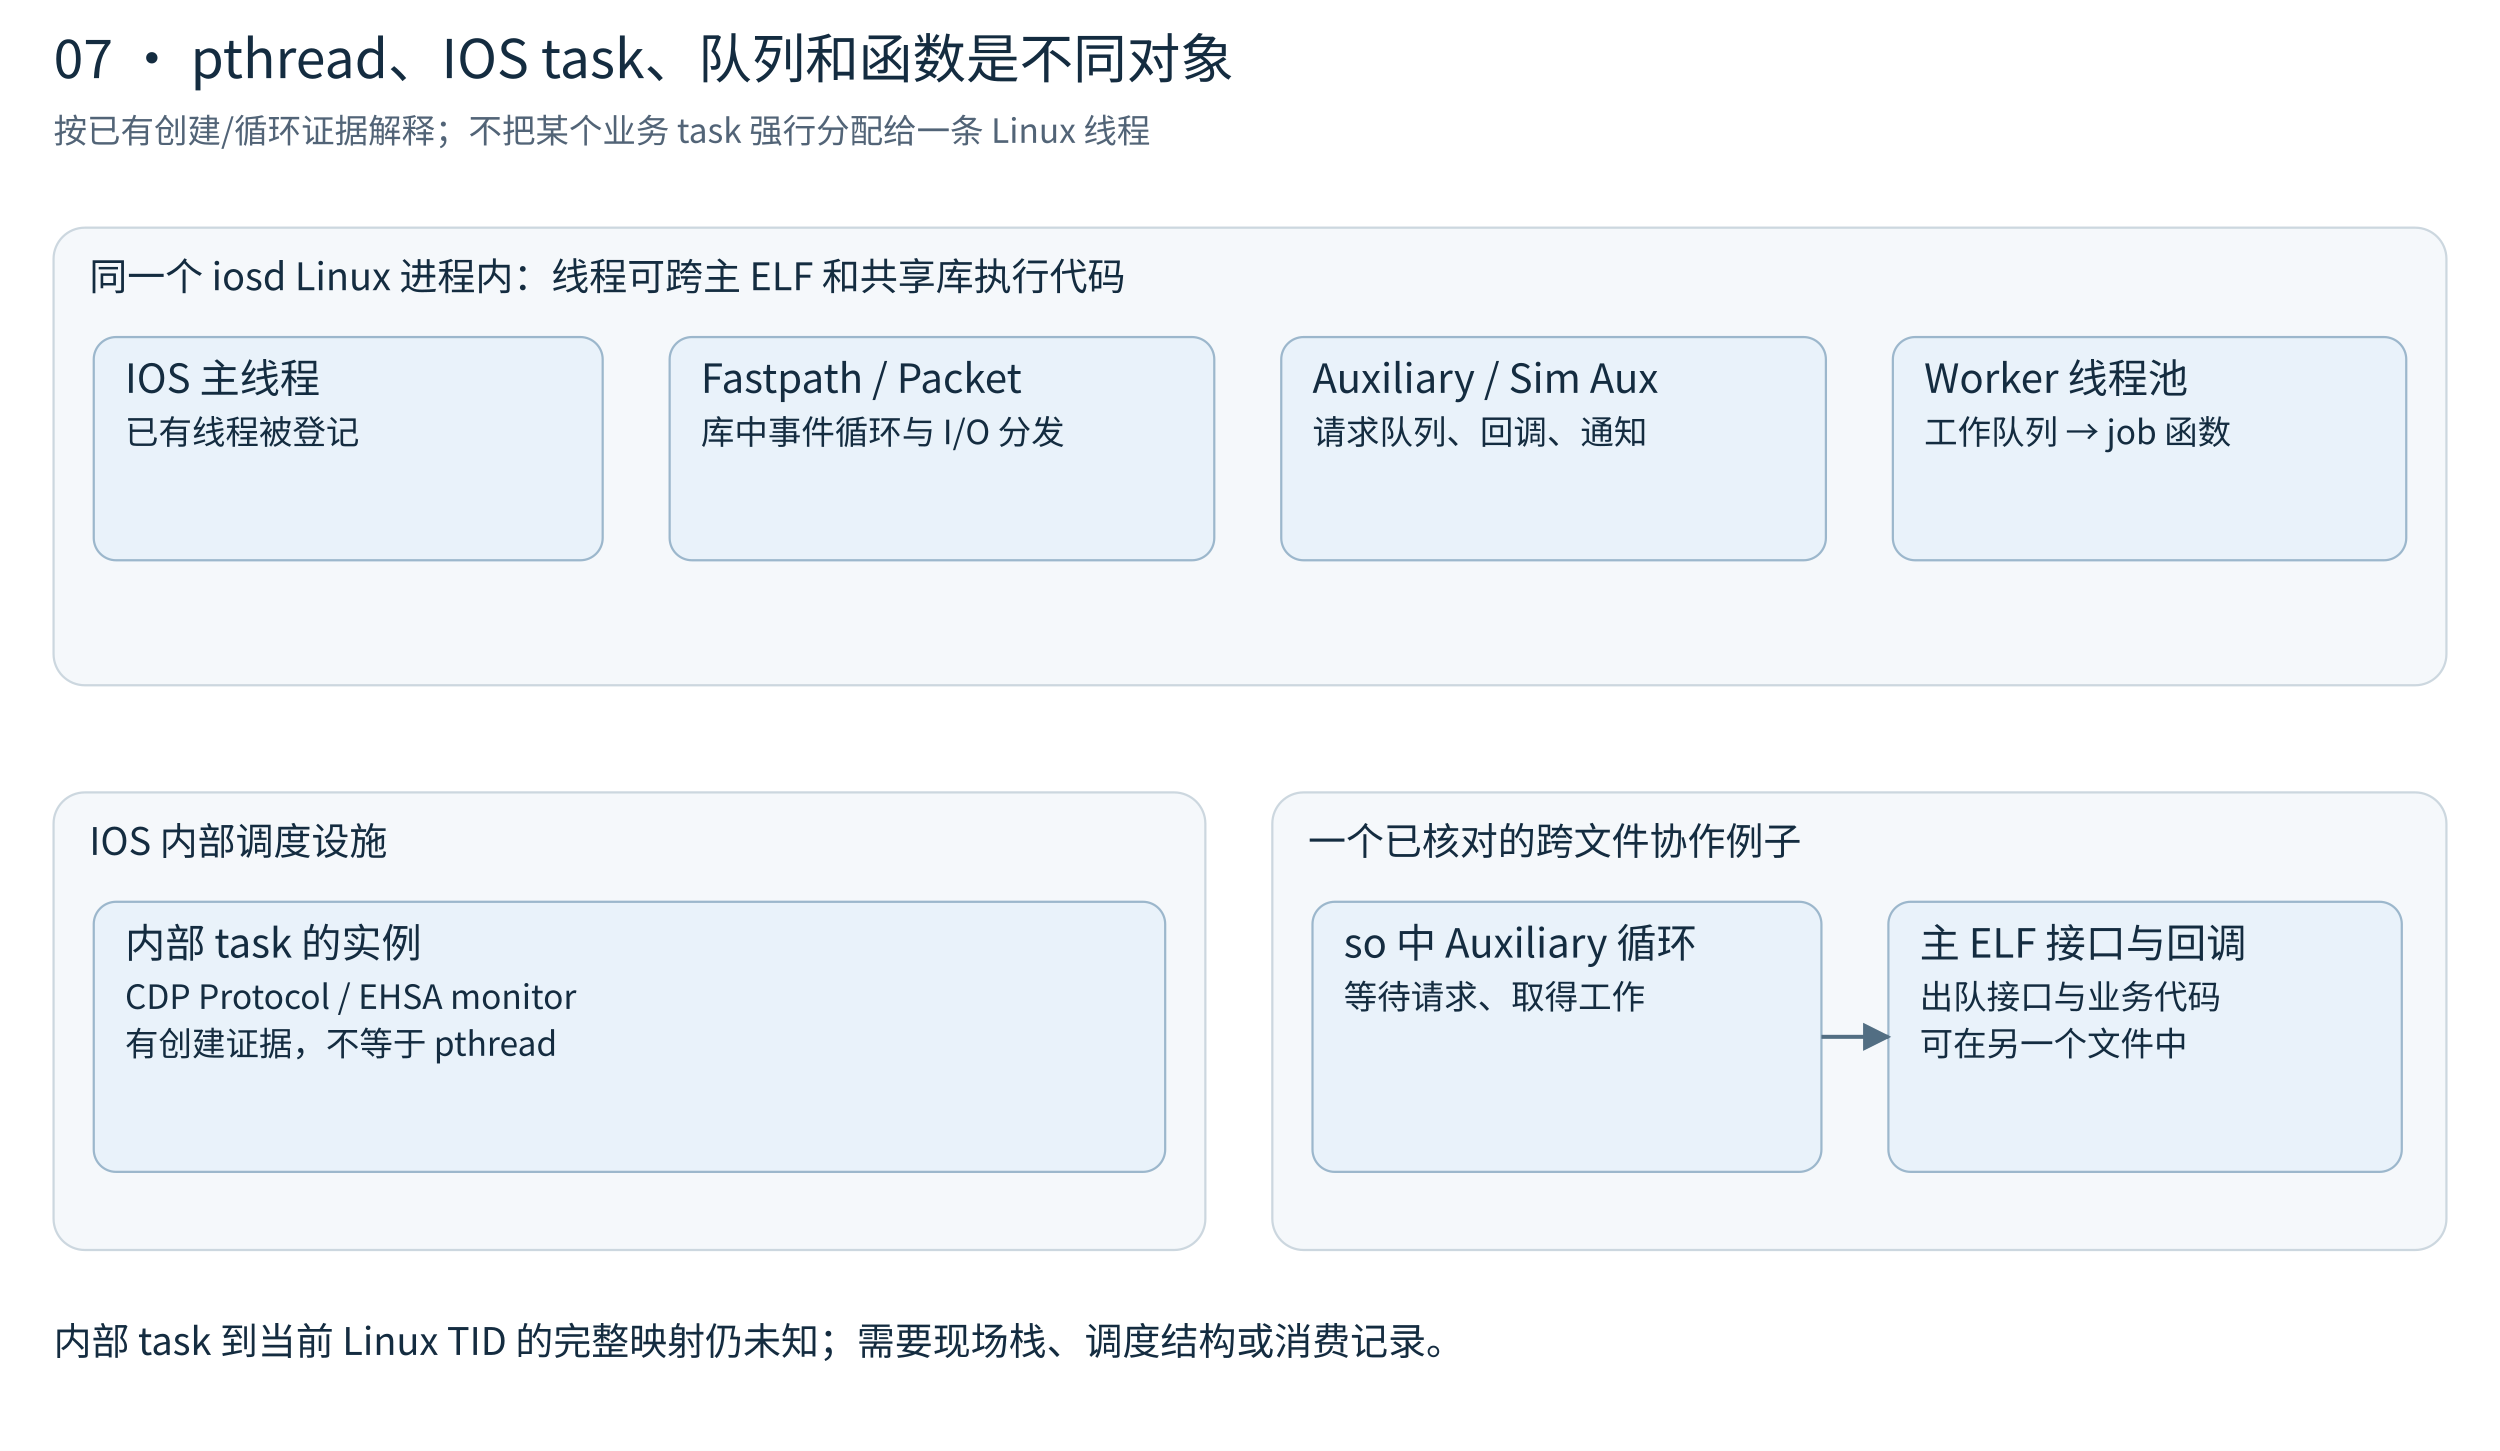
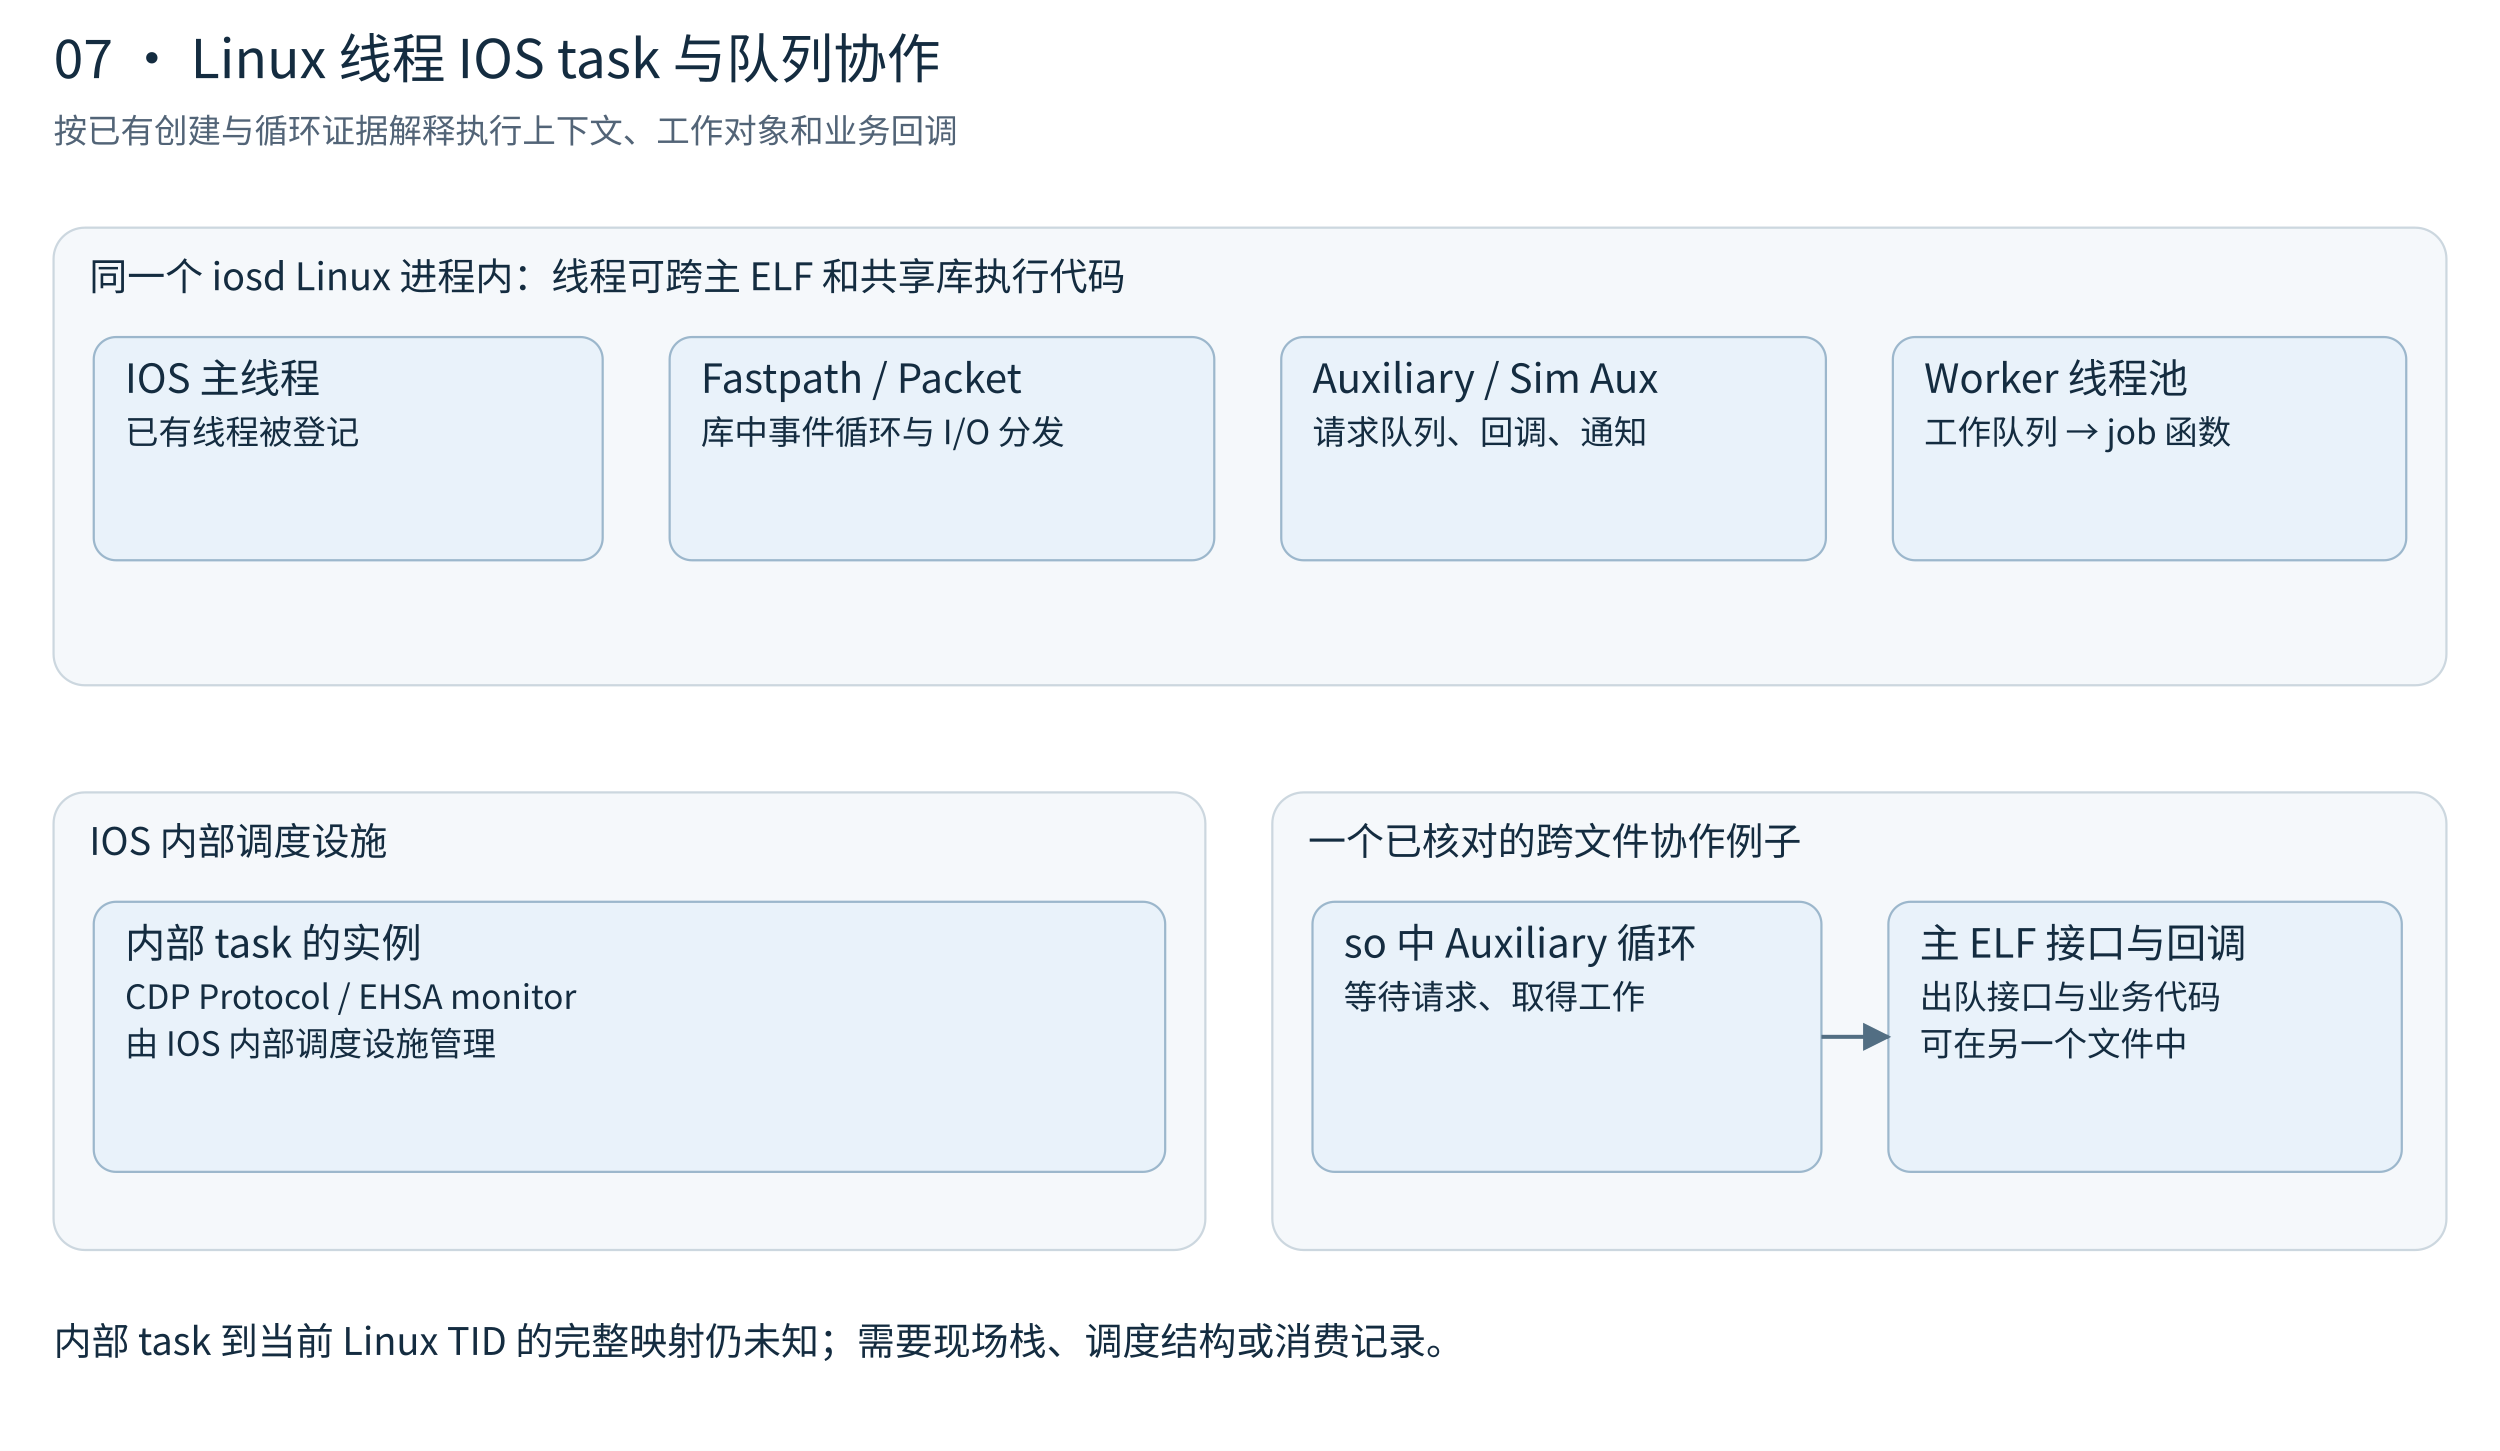
<svg xmlns="http://www.w3.org/2000/svg" viewBox="0 0 1120 650" role="img" aria-labelledby="contexts-title contexts-desc">
  <defs>
    <marker id="contexts-arrow" viewBox="0 0 10 10" refX="9" refY="5" markerWidth="7" markerHeight="7" orient="auto-start-reverse">
      <path d="M 0 0 L 10 5 L 0 10 z" fill="#526e83" />
    </marker>
  </defs>
  <rect width="1120" height="650" fill="#ffffff" />
  <g font-family="Microsoft YaHei, Noto Sans CJK SC, sans-serif">
-     <text class="" x="24" y="35" font-size="24" fill="#142c40" font-weight="500">07 · pthread、IOS task、队列和函数是不同对象</text>
-     <text class="" x="24" y="64" font-size="15" fill="#526477" font-weight="400">按已有创建/循环证据解释；不把某个业务 task 强行分配给一条 Linux 线程</text>
+     <text class="" x="24" y="35" font-size="24" fill="#142c40" font-weight="500">07 · Linux 线程 IOS task 与队列协作</text>
+     <text class="" x="24" y="64" font-size="15" fill="#526477" font-weight="400">按已有创建与循环证据解释执行上下文、工作对象和业务回调</text>
    <rect x="24" y="102" width="1072" height="205" rx="14" fill="#f5f8fb" stroke="#ccd7df" />
    <text class="" x="40" y="130" font-size="17" fill="#142c40" font-weight="500">同一个 iosd Linux 进程内：线程可跨主 ELF 和共享库执行代码</text>
    <rect x="42" y="151" width="228" height="100" rx="10" fill="#e9f2fa" stroke="#9cb7cc" />
    <text class="" x="56" y="176" font-size="18" fill="#142c40" font-weight="500">IOS 主线程</text>
    <text class="" x="56" y="199" font-size="15" fill="#142c40" font-weight="400">已有线程被登记</text>
    <rect x="300" y="151" width="244" height="100" rx="10" fill="#e9f2fa" stroke="#9cb7cc" />
    <text class="" x="314" y="176" font-size="18" fill="#142c40" font-weight="500">Fastpath / Packet</text>
    <text class="" x="314" y="199" font-size="15" fill="#142c40" font-weight="400">库中事件循环与 I/O 分发</text>
    <rect x="574" y="151" width="244" height="100" rx="10" fill="#e9f2fa" stroke="#9cb7cc" />
    <text class="" x="588" y="176" font-size="18" fill="#142c40" font-weight="500">Auxiliary / Sim Aux</text>
    <text class="" x="588" y="199" font-size="15" fill="#142c40" font-weight="400">请求队列、回调、通知</text>
    <rect x="848" y="151" width="230" height="100" rx="10" fill="#e9f2fa" stroke="#9cb7cc" />
    <text class="" x="862" y="176" font-size="18" fill="#142c40" font-weight="500">Worker 线程池</text>
    <text class="" x="862" y="199" font-size="15" fill="#142c40" font-weight="400">工作队列 → job 函数</text>
    <rect x="24" y="355" width="516" height="205" rx="14" fill="#f5f8fb" stroke="#ccd7df" />
    <text class="" x="40" y="383" font-size="17" fill="#142c40" font-weight="500">IOS 内部调度设施</text>
    <rect x="42" y="404" width="480" height="121" rx="10" fill="#e9f2fa" stroke="#9cb7cc" />
    <text class="" x="56" y="429" font-size="18" fill="#142c40" font-weight="500">内部 task 的实例</text>
    <text class="" x="56" y="452" font-size="15" fill="#142c40" font-weight="400">CDP Protocol / EHSA monitor</text>
-     <text class="" x="56" y="473" font-size="15" fill="#142c40" font-weight="400">有创建证据，不等于 pthread</text>
+     <text class="" x="56" y="473" font-size="15" fill="#142c40" font-weight="400">由 IOS 内部调度设施管理</text>
    <rect x="570" y="355" width="526" height="205" rx="14" fill="#f5f8fb" stroke="#ccd7df" />
    <text class="" x="586" y="383" font-size="17" fill="#142c40" font-weight="500">一个已核对的跨文件协作例子</text>
    <rect x="588" y="404" width="228" height="121" rx="10" fill="#e9f2fa" stroke="#9cb7cc" />
    <text class="" x="602" y="429" font-size="18" fill="#142c40" font-weight="500">so 中 Auxiliary 循环</text>
    <text class="" x="602" y="452" font-size="15" fill="#142c40" font-weight="400">等待请求、取得工作</text>
    <rect x="846" y="404" width="230" height="121" rx="10" fill="#e9f2fa" stroke="#9cb7cc" />
    <text class="" x="860" y="429" font-size="18" fill="#142c40" font-weight="500">主 ELF 接口与回调</text>
    <text class="" x="860" y="452" font-size="15" fill="#142c40" font-weight="400">出队接口与业务代码</text>
    <text class="" x="860" y="473" font-size="15" fill="#142c40" font-weight="400">可在另一个文件中</text>
    <path d="M 816 464.5 L 846 464.5" fill="none" stroke="#526e83" stroke-width="1.8" marker-end="url(#contexts-arrow)" />
    <text class="" x="24" y="607" font-size="17" fill="#142c40" font-weight="400">内部 task 到当前 Linux TID 的完整映射仍未知；需要现场栈、调度结构或消费记录。</text>
  </g>
</svg>
